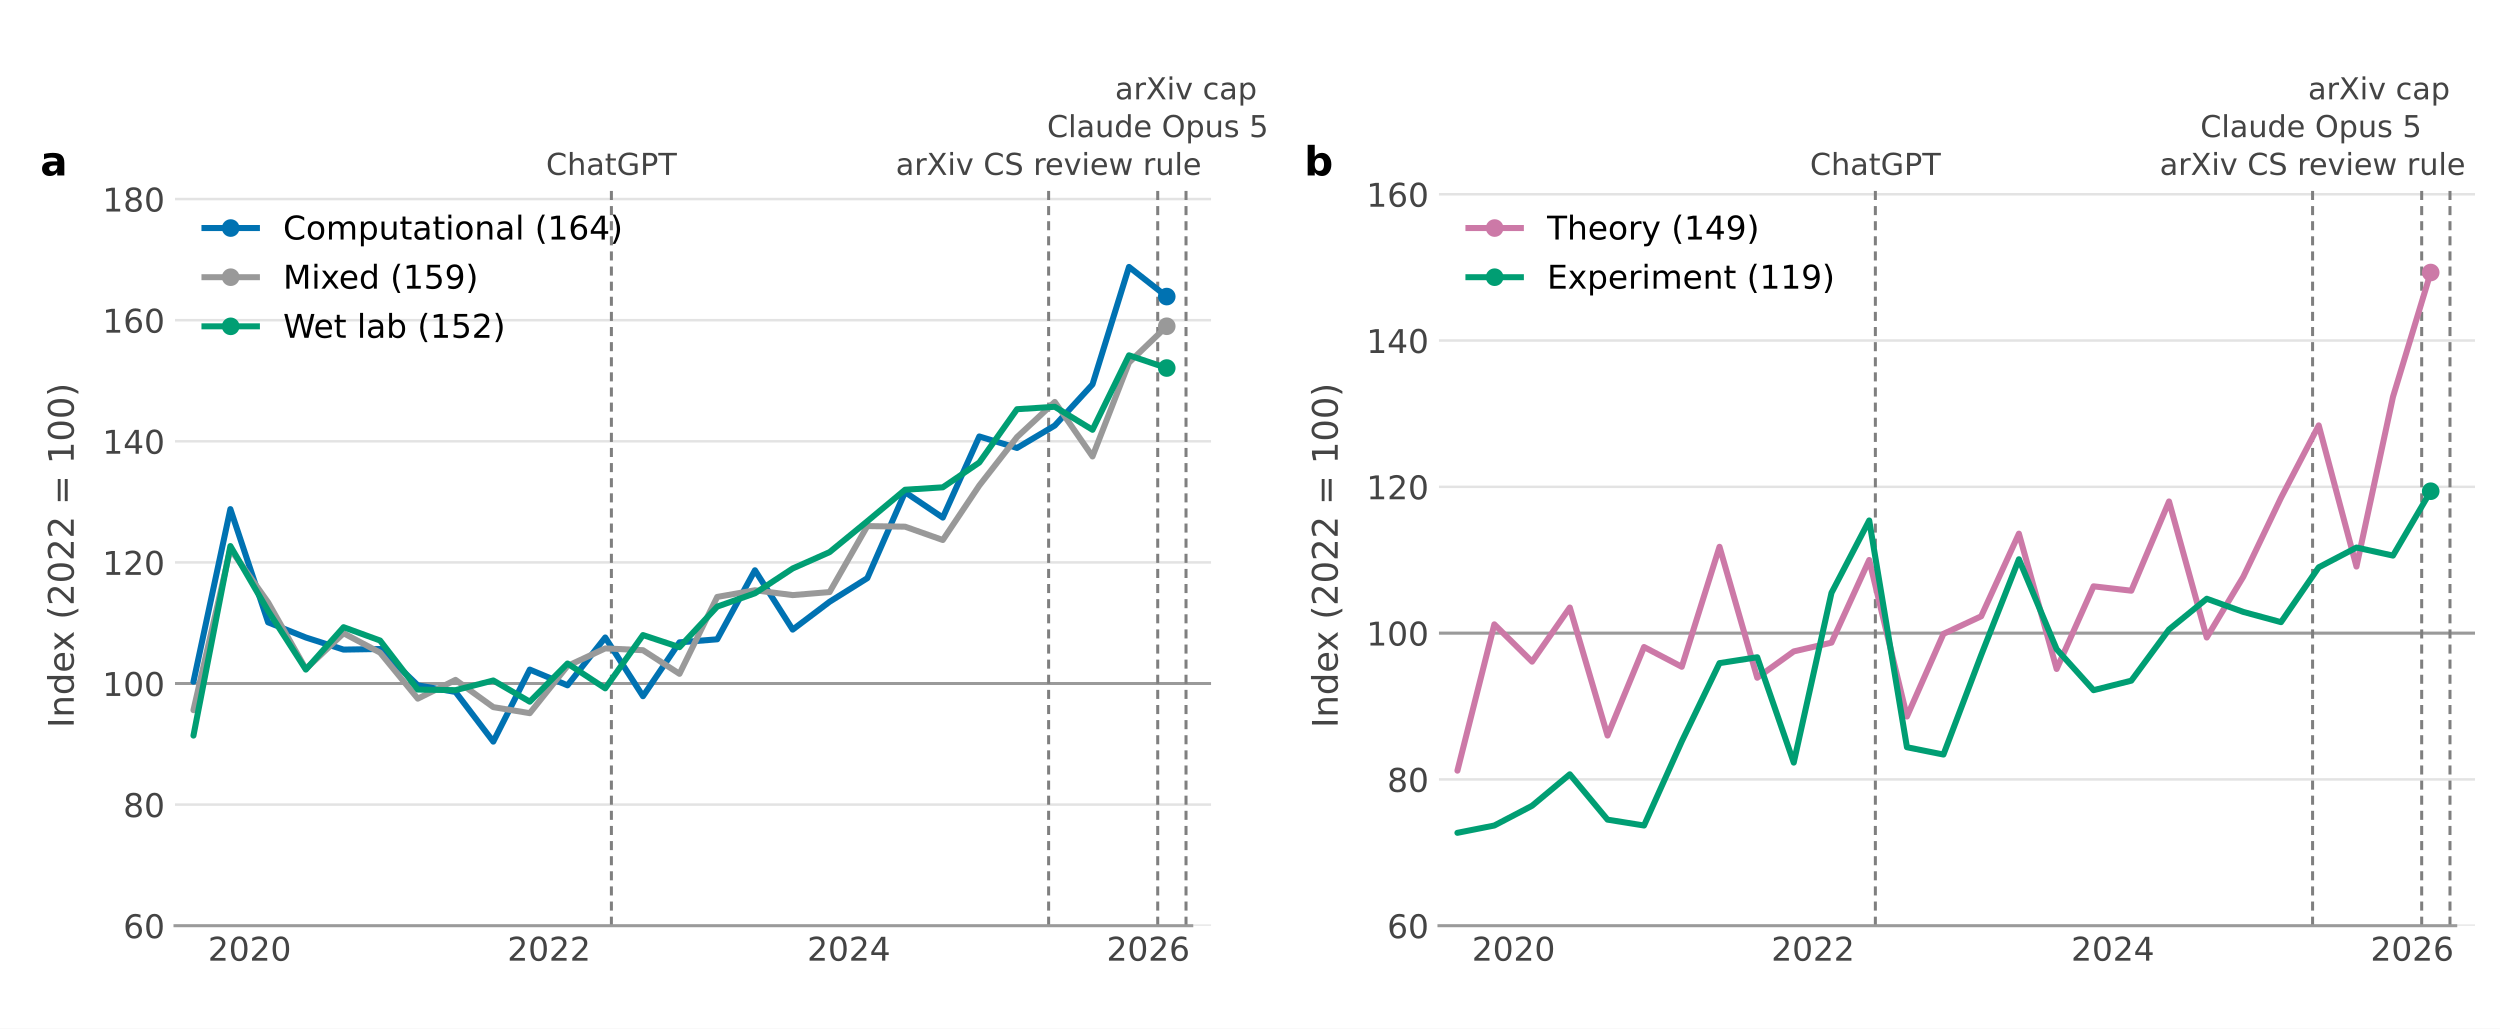
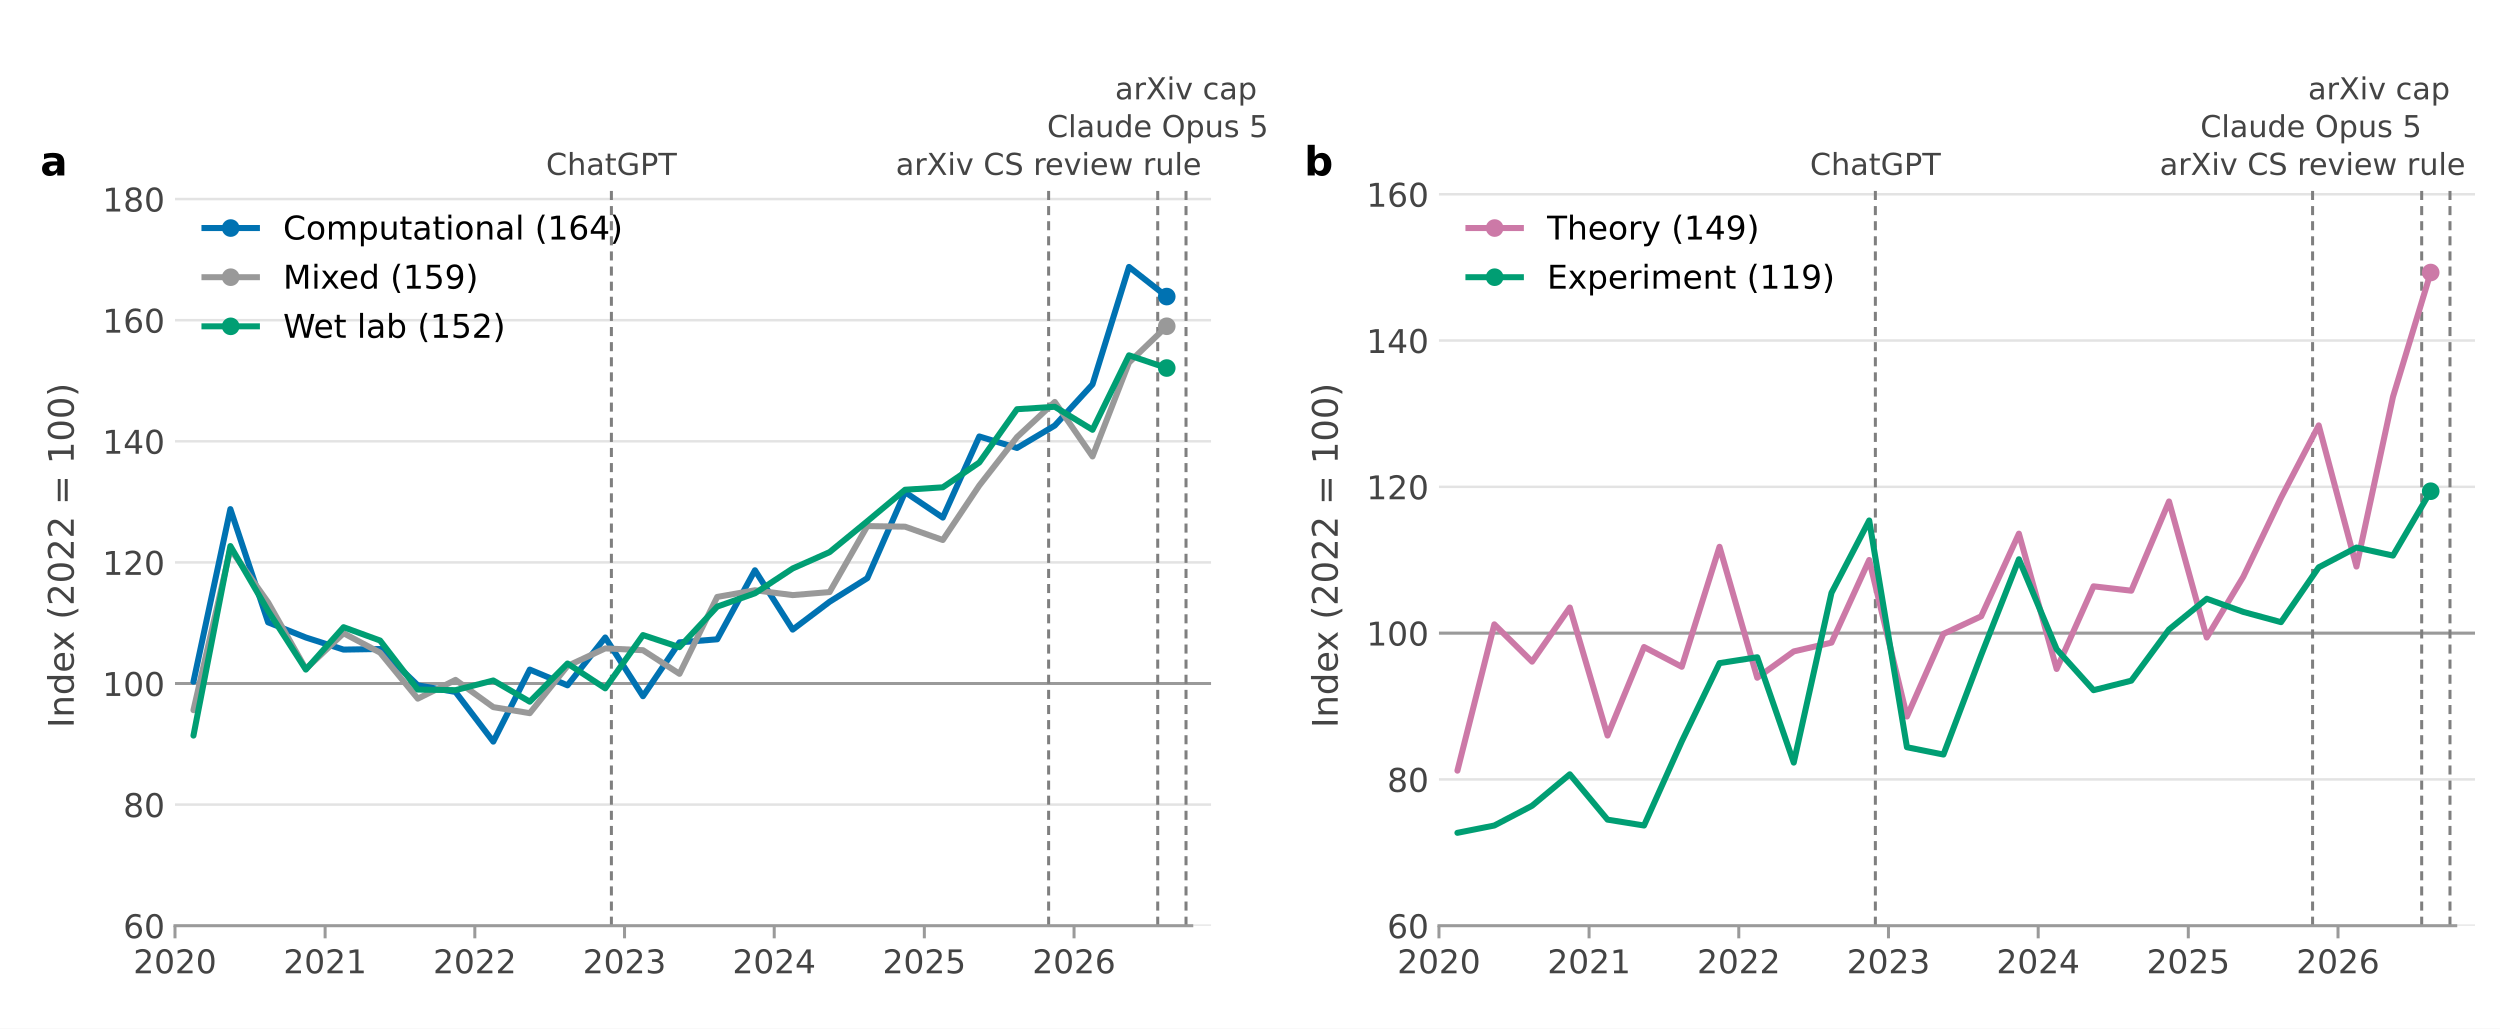
<svg xmlns="http://www.w3.org/2000/svg" xmlns:xlink="http://www.w3.org/1999/xlink" width="496.063pt" height="204.094pt" viewBox="0 0 496.063 204.094" version="1.1">
  <defs>
    <style type="text/css">*{stroke-linejoin: round; stroke-linecap: butt}</style>
  </defs>
  <g id="figure_1">
    <g id="patch_1">
      <path d="M 0 204.094  L 496.063 204.094  L 496.063 0  L 0 0  z " style="fill: #ffffff" />
    </g>
    <g id="axes_1">
      <g id="patch_2">
        <path d="M 34.724 183.685  L 240.3 183.685  L 240.3 36.737  L 34.724 36.737  z " style="fill: #ffffff" />
      </g>
      <g id="matplotlib.axis_1">
        <g id="xtick_1">
-           <g id="line2d_1" />
+           <g id="line2d_1">
+             <defs>
+               <path id="m7fc70f3496" d="M 0 0  L 0 2.5  " style="stroke: #9a9a9a; stroke-width: 0.6" />
+             </defs>
+             <g>
+               <use xlink:href="#m7fc70f3496" x="34.724" y="183.685" style="fill: #9a9a9a; stroke: #9a9a9a; stroke-width: 0.6" />
+             </g>
+           </g>
          <g id="text_1">
-             <text style="font-size: 6.5px; font-family: 'DejaVu Sans'; text-anchor: middle; fill: #444444" x="49.536" y="190.624" transform="rotate(-0 49.53627 190.6235)">2020</text>
+             <text style="font-size: 6.5px; font-family: 'DejaVu Sans'; text-anchor: middle; fill: #444444" x="34.724" y="193.124" transform="rotate(-0 34.72441 193.1235)">2020</text>
          </g>
        </g>
        <g id="xtick_2">
-           <g id="line2d_2" />
+           <g id="line2d_2">
+             <g>
+               <use xlink:href="#m7fc70f3496" x="64.511" y="183.685" style="fill: #9a9a9a; stroke: #9a9a9a; stroke-width: 0.6" />
+             </g>
+           </g>
+           <g id="text_2">
+             <text style="font-size: 6.5px; font-family: 'DejaVu Sans'; text-anchor: middle; fill: #444444" x="64.511" y="193.124" transform="rotate(-0 64.51091 193.1235)">2021</text>
+           </g>
        </g>
        <g id="xtick_3">
-           <g id="line2d_3" />
-           <g id="text_2">
-             <text style="font-size: 6.5px; font-family: 'DejaVu Sans'; text-anchor: middle; fill: #444444" x="108.946" y="190.624" transform="rotate(-0 108.9465 190.6235)">2022</text>
+           <g id="line2d_3">
+             <g>
+               <use xlink:href="#m7fc70f3496" x="94.216" y="183.685" style="fill: #9a9a9a; stroke: #9a9a9a; stroke-width: 0.6" />
+             </g>
+           </g>
+           <g id="text_3">
+             <text style="font-size: 6.5px; font-family: 'DejaVu Sans'; text-anchor: middle; fill: #444444" x="94.216" y="193.124" transform="rotate(-0 94.21602 193.1235)">2022</text>
          </g>
        </g>
        <g id="xtick_4">
-           <g id="line2d_4" />
+           <g id="line2d_4">
+             <g>
+               <use xlink:href="#m7fc70f3496" x="123.921" y="183.685" style="fill: #9a9a9a; stroke: #9a9a9a; stroke-width: 0.6" />
+             </g>
+           </g>
+           <g id="text_4">
+             <text style="font-size: 6.5px; font-family: 'DejaVu Sans'; text-anchor: middle; fill: #444444" x="123.921" y="193.124" transform="rotate(-0 123.9211 193.1235)">2023</text>
+           </g>
        </g>
        <g id="xtick_5">
-           <g id="line2d_5" />
-           <g id="text_3">
-             <text style="font-size: 6.5px; font-family: 'DejaVu Sans'; text-anchor: middle; fill: #444444" x="168.438" y="190.624" transform="rotate(-0 168.4381 190.6235)">2024</text>
+           <g id="line2d_5">
+             <g>
+               <use xlink:href="#m7fc70f3496" x="153.626" y="183.685" style="fill: #9a9a9a; stroke: #9a9a9a; stroke-width: 0.6" />
+             </g>
+           </g>
+           <g id="text_5">
+             <text style="font-size: 6.5px; font-family: 'DejaVu Sans'; text-anchor: middle; fill: #444444" x="153.626" y="193.124" transform="rotate(-0 153.6262 193.1235)">2024</text>
          </g>
        </g>
        <g id="xtick_6">
-           <g id="line2d_6" />
+           <g id="line2d_6">
+             <g>
+               <use xlink:href="#m7fc70f3496" x="183.413" y="183.685" style="fill: #9a9a9a; stroke: #9a9a9a; stroke-width: 0.6" />
+             </g>
+           </g>
+           <g id="text_6">
+             <text style="font-size: 6.5px; font-family: 'DejaVu Sans'; text-anchor: middle; fill: #444444" x="183.413" y="193.124" transform="rotate(-0 183.4127 193.1235)">2025</text>
+           </g>
        </g>
        <g id="xtick_7">
-           <g id="line2d_7" />
-           <g id="text_4">
-             <text style="font-size: 6.5px; font-family: 'DejaVu Sans'; text-anchor: middle; fill: #444444" x="227.848" y="190.624" transform="rotate(-0 227.8483 190.6235)">2026</text>
+           <g id="line2d_7">
+             <g>
+               <use xlink:href="#m7fc70f3496" x="213.118" y="183.685" style="fill: #9a9a9a; stroke: #9a9a9a; stroke-width: 0.6" />
+             </g>
+           </g>
+           <g id="text_7">
+             <text style="font-size: 6.5px; font-family: 'DejaVu Sans'; text-anchor: middle; fill: #444444" x="213.118" y="193.124" transform="rotate(-0 213.1179 193.1235)">2026</text>
          </g>
        </g>
      </g>
      <g id="matplotlib.axis_2">
        <g id="ytick_1">
          <g id="line2d_8">
-             <path d="M 34.724 183.685  L 240.3 183.685  " clip-path="url(#p2708e56fd6)" style="fill: none; stroke: #e3e3e3; stroke-width: 0.5; stroke-linecap: square" />
+             <path d="M 34.724 183.685  L 240.3 183.685  " clip-path="url(#p02a5fac05b)" style="fill: none; stroke: #e3e3e3; stroke-width: 0.5; stroke-linecap: square" />
          </g>
          <g id="line2d_9" />
-           <g id="text_5">
+           <g id="text_8">
            <text style="font-size: 6.5px; font-family: 'DejaVu Sans'; text-anchor: end; fill: #444444" x="32.724" y="186.154" transform="rotate(-0 32.72441 186.1543)">60</text>
          </g>
        </g>
        <g id="ytick_2">
          <g id="line2d_10">
-             <path d="M 34.724 159.655  L 240.3 159.655  " clip-path="url(#p2708e56fd6)" style="fill: none; stroke: #e3e3e3; stroke-width: 0.5; stroke-linecap: square" />
+             <path d="M 34.724 159.655  L 240.3 159.655  " clip-path="url(#p02a5fac05b)" style="fill: none; stroke: #e3e3e3; stroke-width: 0.5; stroke-linecap: square" />
          </g>
          <g id="line2d_11" />
-           <g id="text_6">
+           <g id="text_9">
            <text style="font-size: 6.5px; font-family: 'DejaVu Sans'; text-anchor: end; fill: #444444" x="32.724" y="162.124" transform="rotate(-0 32.72441 162.1243)">80</text>
          </g>
        </g>
        <g id="ytick_3">
          <g id="line2d_12">
-             <path d="M 34.724 135.625  L 240.3 135.625  " clip-path="url(#p2708e56fd6)" style="fill: none; stroke: #e3e3e3; stroke-width: 0.5; stroke-linecap: square" />
+             <path d="M 34.724 135.625  L 240.3 135.625  " clip-path="url(#p02a5fac05b)" style="fill: none; stroke: #e3e3e3; stroke-width: 0.5; stroke-linecap: square" />
          </g>
          <g id="line2d_13" />
-           <g id="text_7">
+           <g id="text_10">
            <text style="font-size: 6.5px; font-family: 'DejaVu Sans'; text-anchor: end; fill: #444444" x="32.724" y="138.094" transform="rotate(-0 32.72441 138.0944)">100</text>
          </g>
        </g>
        <g id="ytick_4">
          <g id="line2d_14">
-             <path d="M 34.724 111.595  L 240.3 111.595  " clip-path="url(#p2708e56fd6)" style="fill: none; stroke: #e3e3e3; stroke-width: 0.5; stroke-linecap: square" />
+             <path d="M 34.724 111.595  L 240.3 111.595  " clip-path="url(#p02a5fac05b)" style="fill: none; stroke: #e3e3e3; stroke-width: 0.5; stroke-linecap: square" />
          </g>
          <g id="line2d_15" />
-           <g id="text_8">
+           <g id="text_11">
            <text style="font-size: 6.5px; font-family: 'DejaVu Sans'; text-anchor: end; fill: #444444" x="32.724" y="114.064" transform="rotate(-0 32.72441 114.0644)">120</text>
          </g>
        </g>
        <g id="ytick_5">
          <g id="line2d_16">
-             <path d="M 34.724 87.565  L 240.3 87.565  " clip-path="url(#p2708e56fd6)" style="fill: none; stroke: #e3e3e3; stroke-width: 0.5; stroke-linecap: square" />
+             <path d="M 34.724 87.565  L 240.3 87.565  " clip-path="url(#p02a5fac05b)" style="fill: none; stroke: #e3e3e3; stroke-width: 0.5; stroke-linecap: square" />
          </g>
          <g id="line2d_17" />
-           <g id="text_9">
+           <g id="text_12">
            <text style="font-size: 6.5px; font-family: 'DejaVu Sans'; text-anchor: end; fill: #444444" x="32.724" y="90.034" transform="rotate(-0 32.72441 90.03442)">140</text>
          </g>
        </g>
        <g id="ytick_6">
          <g id="line2d_18">
-             <path d="M 34.724 63.535  L 240.3 63.535  " clip-path="url(#p2708e56fd6)" style="fill: none; stroke: #e3e3e3; stroke-width: 0.5; stroke-linecap: square" />
+             <path d="M 34.724 63.535  L 240.3 63.535  " clip-path="url(#p02a5fac05b)" style="fill: none; stroke: #e3e3e3; stroke-width: 0.5; stroke-linecap: square" />
          </g>
          <g id="line2d_19" />
-           <g id="text_10">
+           <g id="text_13">
            <text style="font-size: 6.5px; font-family: 'DejaVu Sans'; text-anchor: end; fill: #444444" x="32.724" y="66.004" transform="rotate(-0 32.72441 66.00446)">160</text>
          </g>
        </g>
        <g id="ytick_7">
          <g id="line2d_20">
-             <path d="M 34.724 39.505  L 240.3 39.505  " clip-path="url(#p2708e56fd6)" style="fill: none; stroke: #e3e3e3; stroke-width: 0.5; stroke-linecap: square" />
+             <path d="M 34.724 39.505  L 240.3 39.505  " clip-path="url(#p02a5fac05b)" style="fill: none; stroke: #e3e3e3; stroke-width: 0.5; stroke-linecap: square" />
          </g>
          <g id="line2d_21" />
-           <g id="text_11">
+           <g id="text_14">
            <text style="font-size: 6.5px; font-family: 'DejaVu Sans'; text-anchor: end; fill: #444444" x="32.724" y="41.974" transform="rotate(-0 32.72441 41.9745)">180</text>
          </g>
        </g>
-         <g id="text_12">
+         <g id="text_15">
          <text style="font-size: 7px; font-family: 'DejaVu Sans'; text-anchor: middle; fill: #444444" x="14.636" y="110.211" transform="rotate(-90 14.63589 110.211)">Index (2022 = 100)</text>
        </g>
      </g>
      <g id="line2d_22">
-         <path d="M 34.724 135.625  L 240.3 135.625  " clip-path="url(#p2708e56fd6)" style="fill: none; stroke: #9a9a9a; stroke-width: 0.6; stroke-linecap: square" />
+         <path d="M 34.724 135.625  L 240.3 135.625  " clip-path="url(#p02a5fac05b)" style="fill: none; stroke: #9a9a9a; stroke-width: 0.6; stroke-linecap: square" />
      </g>
      <g id="line2d_23">
-         <path d="M 121.317 183.685  L 121.317 36.737  " clip-path="url(#p2708e56fd6)" style="fill: none; stroke-dasharray: 1.8,1.2; stroke-dashoffset: 0; stroke: #7f7f7f; stroke-width: 0.6" />
+         <path d="M 121.317 183.685  L 121.317 36.737  " clip-path="url(#p02a5fac05b)" style="fill: none; stroke-dasharray: 1.8,1.2; stroke-dashoffset: 0; stroke: #7f7f7f; stroke-width: 0.6" />
      </g>
      <g id="line2d_24">
-         <path d="M 208.072 183.685  L 208.072 36.737  " clip-path="url(#p2708e56fd6)" style="fill: none; stroke-dasharray: 1.8,1.2; stroke-dashoffset: 0; stroke: #7f7f7f; stroke-width: 0.6" />
+         <path d="M 208.072 183.685  L 208.072 36.737  " clip-path="url(#p02a5fac05b)" style="fill: none; stroke-dasharray: 1.8,1.2; stroke-dashoffset: 0; stroke: #7f7f7f; stroke-width: 0.6" />
      </g>
      <g id="line2d_25">
-         <path d="M 229.72 183.685  L 229.72 36.737  " clip-path="url(#p2708e56fd6)" style="fill: none; stroke-dasharray: 1.8,1.2; stroke-dashoffset: 0; stroke: #7f7f7f; stroke-width: 0.6" />
+         <path d="M 229.72 183.685  L 229.72 36.737  " clip-path="url(#p02a5fac05b)" style="fill: none; stroke-dasharray: 1.8,1.2; stroke-dashoffset: 0; stroke: #7f7f7f; stroke-width: 0.6" />
      </g>
      <g id="line2d_26">
-         <path d="M 235.336 183.685  L 235.336 36.737  " clip-path="url(#p2708e56fd6)" style="fill: none; stroke-dasharray: 1.8,1.2; stroke-dashoffset: 0; stroke: #7f7f7f; stroke-width: 0.6" />
+         <path d="M 235.336 183.685  L 235.336 36.737  " clip-path="url(#p02a5fac05b)" style="fill: none; stroke-dasharray: 1.8,1.2; stroke-dashoffset: 0; stroke: #7f7f7f; stroke-width: 0.6" />
      </g>
      <g id="patch_3">
        <path d="M 34.724 183.685  L 236.475 183.685  " style="fill: none; stroke: #9a9a9a; stroke-width: 0.6; stroke-linejoin: miter; stroke-linecap: square" />
      </g>
      <g id="line2d_27">
-         <path d="M 38.387 135.265  L 45.711 101.022  L 53.199 123.49  L 60.686 126.494  L 68.173 128.897  L 75.416 128.777  L 82.904 135.986  L 90.391 137.307  L 97.878 147.159  L 105.121 132.862  L 112.609 135.986  L 120.096 126.494  L 127.583 138.148  L 134.827 127.455  L 142.314 126.854  L 149.801 113.157  L 157.289 124.932  L 164.613 119.405  L 172.1 114.719  L 179.588 97.658  L 187.075 102.704  L 194.318 86.604  L 201.805 88.887  L 209.293 84.441  L 216.78 76.271  L 224.023 52.962  L 231.511 58.849  " clip-path="url(#p2708e56fd6)" style="fill: none; stroke: #0072b2; stroke-width: 1.2; stroke-linecap: round" />
+         <path d="M 38.387 135.265  L 45.711 101.022  L 53.199 123.49  L 60.686 126.494  L 68.173 128.897  L 75.416 128.777  L 82.904 135.986  L 90.391 137.307  L 97.878 147.159  L 105.121 132.862  L 112.609 135.986  L 120.096 126.494  L 127.583 138.148  L 134.827 127.455  L 142.314 126.854  L 149.801 113.157  L 157.289 124.932  L 164.613 119.405  L 172.1 114.719  L 179.588 97.658  L 187.075 102.704  L 194.318 86.604  L 201.805 88.887  L 209.293 84.441  L 216.78 76.271  L 224.023 52.962  L 231.511 58.849  " clip-path="url(#p02a5fac05b)" style="fill: none; stroke: #0072b2; stroke-width: 1.2; stroke-linecap: round" />
      </g>
      <g id="line2d_28">
-         <path d="M 38.387 140.912  L 45.711 108.952  L 53.199 119.525  L 60.686 132.742  L 68.173 125.653  L 75.416 129.497  L 82.904 138.629  L 90.391 134.904  L 97.878 140.311  L 105.121 141.512  L 112.609 132.141  L 120.096 128.656  L 127.583 129.017  L 134.827 133.703  L 142.314 118.444  L 149.801 117.122  L 157.289 118.083  L 164.613 117.482  L 172.1 104.386  L 179.588 104.506  L 187.075 107.15  L 194.318 96.336  L 201.805 86.724  L 209.293 79.755  L 216.78 90.569  L 224.023 71.946  L 231.511 64.737  " clip-path="url(#p2708e56fd6)" style="fill: none; stroke: #999999; stroke-width: 1.2; stroke-linecap: round" />
+         <path d="M 38.387 140.912  L 45.711 108.952  L 53.199 119.525  L 60.686 132.742  L 68.173 125.653  L 75.416 129.497  L 82.904 138.629  L 90.391 134.904  L 97.878 140.311  L 105.121 141.512  L 112.609 132.141  L 120.096 128.656  L 127.583 129.017  L 134.827 133.703  L 142.314 118.444  L 149.801 117.122  L 157.289 118.083  L 164.613 117.482  L 172.1 104.386  L 179.588 104.506  L 187.075 107.15  L 194.318 96.336  L 201.805 86.724  L 209.293 79.755  L 216.78 90.569  L 224.023 71.946  L 231.511 64.737  " clip-path="url(#p02a5fac05b)" style="fill: none; stroke: #999999; stroke-width: 1.2; stroke-linecap: round" />
      </g>
      <g id="line2d_29">
-         <path d="M 38.387 145.958  L 45.711 108.351  L 53.199 121.207  L 60.686 132.862  L 68.173 124.451  L 75.416 127.094  L 82.904 136.827  L 90.391 136.947  L 97.878 135.024  L 105.121 139.23  L 112.609 131.66  L 120.096 136.586  L 127.583 126.013  L 134.827 128.416  L 142.314 120.366  L 149.801 117.723  L 157.289 112.797  L 164.613 109.553  L 172.1 103.425  L 179.588 97.177  L 187.075 96.697  L 194.318 91.77  L 201.805 81.197  L 209.293 80.717  L 216.78 85.282  L 224.023 70.504  L 231.511 73.027  " clip-path="url(#p2708e56fd6)" style="fill: none; stroke: #009e73; stroke-width: 1.2; stroke-linecap: round" />
-       </g>
-       <g id="text_13">
+         <path d="M 38.387 145.958  L 45.711 108.351  L 53.199 121.207  L 60.686 132.862  L 68.173 124.451  L 75.416 127.094  L 82.904 136.827  L 90.391 136.947  L 97.878 135.024  L 105.121 139.23  L 112.609 131.66  L 120.096 136.586  L 127.583 126.013  L 134.827 128.416  L 142.314 120.366  L 149.801 117.723  L 157.289 112.797  L 164.613 109.553  L 172.1 103.425  L 179.588 97.177  L 187.075 96.697  L 194.318 91.77  L 201.805 81.197  L 209.293 80.717  L 216.78 85.282  L 224.023 70.504  L 231.511 73.027  " clip-path="url(#p02a5fac05b)" style="fill: none; stroke: #009e73; stroke-width: 1.2; stroke-linecap: round" />
+       </g>
+       <g id="text_16">
        <text style="font-weight: 700; font-size: 8px; font-family: 'DejaVu Sans'; text-anchor: start" x="8" y="34.815" transform="rotate(-0 7.999574 34.81513)">a</text>
      </g>
-       <g id="text_14">
+       <g id="text_17">
        <text style="font-size: 6px; font-family: 'DejaVu Sans'; text-anchor: middle; fill: #444444" x="121.317" y="34.708" transform="rotate(-0 121.3168 34.70781)">ChatGPT</text>
      </g>
-       <g id="text_15">
+       <g id="text_18">
        <text style="font-size: 6px; font-family: 'DejaVu Sans'; text-anchor: middle; fill: #444444" x="208.072" y="34.708" transform="rotate(-0 208.0721 34.70781)">arXiv CS review rule</text>
      </g>
-       <g id="text_16">
+       <g id="text_19">
        <text style="font-size: 6px; font-family: 'DejaVu Sans'; text-anchor: middle; fill: #444444" x="229.72" y="27.208" transform="rotate(-0 229.7202 27.20781)">Claude Opus 5</text>
      </g>
-       <g id="text_17">
+       <g id="text_20">
        <text style="font-size: 6px; font-family: 'DejaVu Sans'; text-anchor: middle; fill: #444444" x="235.336" y="19.708" transform="rotate(-0 235.3356 19.70781)">arXiv cap</text>
      </g>
      <g id="line2d_30">
        <defs>
-           <path id="mb1a501c711" d="M 0 1.25  C 0.332 1.25 0.649 1.118 0.884 0.884  C 1.118 0.649 1.25 0.332 1.25 0  C 1.25 -0.332 1.118 -0.649 0.884 -0.884  C 0.649 -1.118 0.332 -1.25 0 -1.25  C -0.332 -1.25 -0.649 -1.118 -0.884 -0.884  C -1.118 -0.649 -1.25 -0.332 -1.25 0  C -1.25 0.332 -1.118 0.649 -0.884 0.884  C -0.649 1.118 -0.332 1.25 0 1.25  z " style="stroke: #0072b2" />
+           <path id="m827adb124d" d="M 0 1.25  C 0.332 1.25 0.649 1.118 0.884 0.884  C 1.118 0.649 1.25 0.332 1.25 0  C 1.25 -0.332 1.118 -0.649 0.884 -0.884  C 0.649 -1.118 0.332 -1.25 0 -1.25  C -0.332 -1.25 -0.649 -1.118 -0.884 -0.884  C -1.118 -0.649 -1.25 -0.332 -1.25 0  C -1.25 0.332 -1.118 0.649 -0.884 0.884  C -0.649 1.118 -0.332 1.25 0 1.25  z " style="stroke: #0072b2" />
        </defs>
-         <g clip-path="url(#p2708e56fd6)">
-           <use xlink:href="#mb1a501c711" x="231.511" y="58.849" style="fill: #0072b2; stroke: #0072b2" />
+         <g clip-path="url(#p02a5fac05b)">
+           <use xlink:href="#m827adb124d" x="231.511" y="58.849" style="fill: #0072b2; stroke: #0072b2" />
        </g>
      </g>
      <g id="line2d_31">
        <defs>
-           <path id="m0366519651" d="M 0 1.25  C 0.332 1.25 0.649 1.118 0.884 0.884  C 1.118 0.649 1.25 0.332 1.25 0  C 1.25 -0.332 1.118 -0.649 0.884 -0.884  C 0.649 -1.118 0.332 -1.25 0 -1.25  C -0.332 -1.25 -0.649 -1.118 -0.884 -0.884  C -1.118 -0.649 -1.25 -0.332 -1.25 0  C -1.25 0.332 -1.118 0.649 -0.884 0.884  C -0.649 1.118 -0.332 1.25 0 1.25  z " style="stroke: #999999" />
+           <path id="mebc6ba319f" d="M 0 1.25  C 0.332 1.25 0.649 1.118 0.884 0.884  C 1.118 0.649 1.25 0.332 1.25 0  C 1.25 -0.332 1.118 -0.649 0.884 -0.884  C 0.649 -1.118 0.332 -1.25 0 -1.25  C -0.332 -1.25 -0.649 -1.118 -0.884 -0.884  C -1.118 -0.649 -1.25 -0.332 -1.25 0  C -1.25 0.332 -1.118 0.649 -0.884 0.884  C -0.649 1.118 -0.332 1.25 0 1.25  z " style="stroke: #999999" />
        </defs>
-         <g clip-path="url(#p2708e56fd6)">
-           <use xlink:href="#m0366519651" x="231.511" y="64.737" style="fill: #999999; stroke: #999999" />
+         <g clip-path="url(#p02a5fac05b)">
+           <use xlink:href="#mebc6ba319f" x="231.511" y="64.737" style="fill: #999999; stroke: #999999" />
        </g>
      </g>
      <g id="line2d_32">
        <defs>
-           <path id="mc0c58e9a9f" d="M 0 1.25  C 0.332 1.25 0.649 1.118 0.884 0.884  C 1.118 0.649 1.25 0.332 1.25 0  C 1.25 -0.332 1.118 -0.649 0.884 -0.884  C 0.649 -1.118 0.332 -1.25 0 -1.25  C -0.332 -1.25 -0.649 -1.118 -0.884 -0.884  C -1.118 -0.649 -1.25 -0.332 -1.25 0  C -1.25 0.332 -1.118 0.649 -0.884 0.884  C -0.649 1.118 -0.332 1.25 0 1.25  z " style="stroke: #009e73" />
+           <path id="md38c9500dd" d="M 0 1.25  C 0.332 1.25 0.649 1.118 0.884 0.884  C 1.118 0.649 1.25 0.332 1.25 0  C 1.25 -0.332 1.118 -0.649 0.884 -0.884  C 0.649 -1.118 0.332 -1.25 0 -1.25  C -0.332 -1.25 -0.649 -1.118 -0.884 -0.884  C -1.118 -0.649 -1.25 -0.332 -1.25 0  C -1.25 0.332 -1.118 0.649 -0.884 0.884  C -0.649 1.118 -0.332 1.25 0 1.25  z " style="stroke: #009e73" />
        </defs>
-         <g clip-path="url(#p2708e56fd6)">
-           <use xlink:href="#mc0c58e9a9f" x="231.511" y="73.027" style="fill: #009e73; stroke: #009e73" />
+         <g clip-path="url(#p02a5fac05b)">
+           <use xlink:href="#md38c9500dd" x="231.511" y="73.027" style="fill: #009e73; stroke: #009e73" />
        </g>
      </g>
      <g id="legend_1">
        <g id="line2d_33">
          <path d="M 40.574 45.251  L 45.774 45.251  L 50.974 45.251  " style="fill: none; stroke: #0072b2; stroke-width: 1.2; stroke-linecap: square" />
          <g>
-             <use xlink:href="#mb1a501c711" x="45.774" y="45.251" style="fill: #0072b2; stroke: #0072b2" />
-           </g>
-         </g>
-         <g id="text_18">
+             <use xlink:href="#m827adb124d" x="45.774" y="45.251" style="fill: #0072b2; stroke: #0072b2" />
+           </g>
+         </g>
+         <g id="text_21">
          <text style="font-size: 6.5px; font-family: 'DejaVu Sans'; text-anchor: start" x="56.174" y="47.526" transform="rotate(-0 56.17441 47.52599)">Computational (164)</text>
        </g>
        <g id="line2d_34">
          <path d="M 40.574 55.002  L 45.774 55.002  L 50.974 55.002  " style="fill: none; stroke: #999999; stroke-width: 1.2; stroke-linecap: square" />
          <g>
-             <use xlink:href="#m0366519651" x="45.774" y="55.002" style="fill: #999999; stroke: #999999" />
-           </g>
-         </g>
-         <g id="text_19">
+             <use xlink:href="#mebc6ba319f" x="45.774" y="55.002" style="fill: #999999; stroke: #999999" />
+           </g>
+         </g>
+         <g id="text_22">
          <text style="font-size: 6.5px; font-family: 'DejaVu Sans'; text-anchor: start" x="56.174" y="57.276" transform="rotate(-0 56.17441 57.2765)">Mixed (159)</text>
        </g>
        <g id="line2d_35">
          <path d="M 40.574 64.752  L 45.774 64.752  L 50.974 64.752  " style="fill: none; stroke: #009e73; stroke-width: 1.2; stroke-linecap: square" />
          <g>
-             <use xlink:href="#mc0c58e9a9f" x="45.774" y="64.752" style="fill: #009e73; stroke: #009e73" />
-           </g>
-         </g>
-         <g id="text_20">
+             <use xlink:href="#md38c9500dd" x="45.774" y="64.752" style="fill: #009e73; stroke: #009e73" />
+           </g>
+         </g>
+         <g id="text_23">
          <text style="font-size: 6.5px; font-family: 'DejaVu Sans'; text-anchor: start" x="56.174" y="67.027" transform="rotate(-0 56.17441 67.02701)">Wet lab (152)</text>
        </g>
      </g>
    </g>
    <g id="axes_2">
      <g id="patch_4">
        <path d="M 285.527 183.685  L 491.102 183.685  L 491.102 36.737  L 285.527 36.737  z " style="fill: #ffffff" />
      </g>
      <g id="matplotlib.axis_3">
        <g id="xtick_8">
-           <g id="line2d_36" />
-           <g id="text_21">
-             <text style="font-size: 6.5px; font-family: 'DejaVu Sans'; text-anchor: middle; fill: #444444" x="300.339" y="190.624" transform="rotate(-0 300.3386 190.6235)">2020</text>
+           <g id="line2d_36">
+             <g>
+               <use xlink:href="#m7fc70f3496" x="285.527" y="183.685" style="fill: #9a9a9a; stroke: #9a9a9a; stroke-width: 0.6" />
+             </g>
+           </g>
+           <g id="text_24">
+             <text style="font-size: 6.5px; font-family: 'DejaVu Sans'; text-anchor: middle; fill: #444444" x="285.527" y="193.124" transform="rotate(-0 285.5267 193.1235)">2020</text>
          </g>
        </g>
        <g id="xtick_9">
-           <g id="line2d_37" />
+           <g id="line2d_37">
+             <g>
+               <use xlink:href="#m7fc70f3496" x="315.313" y="183.685" style="fill: #9a9a9a; stroke: #9a9a9a; stroke-width: 0.6" />
+             </g>
+           </g>
+           <g id="text_25">
+             <text style="font-size: 6.5px; font-family: 'DejaVu Sans'; text-anchor: middle; fill: #444444" x="315.313" y="193.124" transform="rotate(-0 315.3132 193.1235)">2021</text>
+           </g>
        </g>
        <g id="xtick_10">
-           <g id="line2d_38" />
-           <g id="text_22">
-             <text style="font-size: 6.5px; font-family: 'DejaVu Sans'; text-anchor: middle; fill: #444444" x="359.749" y="190.624" transform="rotate(-0 359.7488 190.6235)">2022</text>
+           <g id="line2d_38">
+             <g>
+               <use xlink:href="#m7fc70f3496" x="345.018" y="183.685" style="fill: #9a9a9a; stroke: #9a9a9a; stroke-width: 0.6" />
+             </g>
+           </g>
+           <g id="text_26">
+             <text style="font-size: 6.5px; font-family: 'DejaVu Sans'; text-anchor: middle; fill: #444444" x="345.018" y="193.124" transform="rotate(-0 345.0183 193.1235)">2022</text>
          </g>
        </g>
        <g id="xtick_11">
-           <g id="line2d_39" />
+           <g id="line2d_39">
+             <g>
+               <use xlink:href="#m7fc70f3496" x="374.723" y="183.685" style="fill: #9a9a9a; stroke: #9a9a9a; stroke-width: 0.6" />
+             </g>
+           </g>
+           <g id="text_27">
+             <text style="font-size: 6.5px; font-family: 'DejaVu Sans'; text-anchor: middle; fill: #444444" x="374.723" y="193.124" transform="rotate(-0 374.7234 193.1235)">2023</text>
+           </g>
        </g>
        <g id="xtick_12">
-           <g id="line2d_40" />
-           <g id="text_23">
-             <text style="font-size: 6.5px; font-family: 'DejaVu Sans'; text-anchor: middle; fill: #444444" x="419.24" y="190.624" transform="rotate(-0 419.2404 190.6235)">2024</text>
+           <g id="line2d_40">
+             <g>
+               <use xlink:href="#m7fc70f3496" x="404.429" y="183.685" style="fill: #9a9a9a; stroke: #9a9a9a; stroke-width: 0.6" />
+             </g>
+           </g>
+           <g id="text_28">
+             <text style="font-size: 6.5px; font-family: 'DejaVu Sans'; text-anchor: middle; fill: #444444" x="404.429" y="193.124" transform="rotate(-0 404.4285 193.1235)">2024</text>
          </g>
        </g>
        <g id="xtick_13">
-           <g id="line2d_41" />
+           <g id="line2d_41">
+             <g>
+               <use xlink:href="#m7fc70f3496" x="434.215" y="183.685" style="fill: #9a9a9a; stroke: #9a9a9a; stroke-width: 0.6" />
+             </g>
+           </g>
+           <g id="text_29">
+             <text style="font-size: 6.5px; font-family: 'DejaVu Sans'; text-anchor: middle; fill: #444444" x="434.215" y="193.124" transform="rotate(-0 434.215 193.1235)">2025</text>
+           </g>
        </g>
        <g id="xtick_14">
-           <g id="line2d_42" />
-           <g id="text_24">
-             <text style="font-size: 6.5px; font-family: 'DejaVu Sans'; text-anchor: middle; fill: #444444" x="478.651" y="190.624" transform="rotate(-0 478.6506 190.6235)">2026</text>
+           <g id="line2d_42">
+             <g>
+               <use xlink:href="#m7fc70f3496" x="463.92" y="183.685" style="fill: #9a9a9a; stroke: #9a9a9a; stroke-width: 0.6" />
+             </g>
+           </g>
+           <g id="text_30">
+             <text style="font-size: 6.5px; font-family: 'DejaVu Sans'; text-anchor: middle; fill: #444444" x="463.92" y="193.124" transform="rotate(-0 463.9201 193.1235)">2026</text>
          </g>
        </g>
      </g>
      <g id="matplotlib.axis_4">
        <g id="ytick_8">
          <g id="line2d_43">
-             <path d="M 285.527 183.685  L 491.102 183.685  " clip-path="url(#p726e492c05)" style="fill: none; stroke: #e3e3e3; stroke-width: 0.5; stroke-linecap: square" />
+             <path d="M 285.527 183.685  L 491.102 183.685  " clip-path="url(#pb22d42ab0e)" style="fill: none; stroke: #e3e3e3; stroke-width: 0.5; stroke-linecap: square" />
          </g>
          <g id="line2d_44" />
-           <g id="text_25">
+           <g id="text_31">
            <text style="font-size: 6.5px; font-family: 'DejaVu Sans'; text-anchor: end; fill: #444444" x="283.527" y="186.154" transform="rotate(-0 283.5267 186.1543)">60</text>
          </g>
        </g>
        <g id="ytick_9">
          <g id="line2d_45">
-             <path d="M 285.527 154.657  L 491.102 154.657  " clip-path="url(#p726e492c05)" style="fill: none; stroke: #e3e3e3; stroke-width: 0.5; stroke-linecap: square" />
+             <path d="M 285.527 154.657  L 491.102 154.657  " clip-path="url(#pb22d42ab0e)" style="fill: none; stroke: #e3e3e3; stroke-width: 0.5; stroke-linecap: square" />
          </g>
          <g id="line2d_46" />
-           <g id="text_26">
+           <g id="text_32">
            <text style="font-size: 6.5px; font-family: 'DejaVu Sans'; text-anchor: end; fill: #444444" x="283.527" y="157.126" transform="rotate(-0 283.5267 157.1258)">80</text>
          </g>
        </g>
        <g id="ytick_10">
          <g id="line2d_47">
-             <path d="M 285.527 125.628  L 491.102 125.628  " clip-path="url(#p726e492c05)" style="fill: none; stroke: #e3e3e3; stroke-width: 0.5; stroke-linecap: square" />
+             <path d="M 285.527 125.628  L 491.102 125.628  " clip-path="url(#pb22d42ab0e)" style="fill: none; stroke: #e3e3e3; stroke-width: 0.5; stroke-linecap: square" />
          </g>
          <g id="line2d_48" />
-           <g id="text_27">
+           <g id="text_33">
            <text style="font-size: 6.5px; font-family: 'DejaVu Sans'; text-anchor: end; fill: #444444" x="283.527" y="128.097" transform="rotate(-0 283.5267 128.0973)">100</text>
          </g>
        </g>
        <g id="ytick_11">
          <g id="line2d_49">
-             <path d="M 285.527 96.6  L 491.102 96.6  " clip-path="url(#p726e492c05)" style="fill: none; stroke: #e3e3e3; stroke-width: 0.5; stroke-linecap: square" />
+             <path d="M 285.527 96.6  L 491.102 96.6  " clip-path="url(#pb22d42ab0e)" style="fill: none; stroke: #e3e3e3; stroke-width: 0.5; stroke-linecap: square" />
          </g>
          <g id="line2d_50" />
-           <g id="text_28">
+           <g id="text_34">
            <text style="font-size: 6.5px; font-family: 'DejaVu Sans'; text-anchor: end; fill: #444444" x="283.527" y="99.069" transform="rotate(-0 283.5267 99.0688)">120</text>
          </g>
        </g>
        <g id="ytick_12">
          <g id="line2d_51">
-             <path d="M 285.527 67.571  L 491.102 67.571  " clip-path="url(#p726e492c05)" style="fill: none; stroke: #e3e3e3; stroke-width: 0.5; stroke-linecap: square" />
+             <path d="M 285.527 67.571  L 491.102 67.571  " clip-path="url(#pb22d42ab0e)" style="fill: none; stroke: #e3e3e3; stroke-width: 0.5; stroke-linecap: square" />
          </g>
          <g id="line2d_52" />
-           <g id="text_29">
+           <g id="text_35">
            <text style="font-size: 6.5px; font-family: 'DejaVu Sans'; text-anchor: end; fill: #444444" x="283.527" y="70.04" transform="rotate(-0 283.5267 70.04031)">140</text>
          </g>
        </g>
        <g id="ytick_13">
          <g id="line2d_53">
-             <path d="M 285.527 38.543  L 491.102 38.543  " clip-path="url(#p726e492c05)" style="fill: none; stroke: #e3e3e3; stroke-width: 0.5; stroke-linecap: square" />
+             <path d="M 285.527 38.543  L 491.102 38.543  " clip-path="url(#pb22d42ab0e)" style="fill: none; stroke: #e3e3e3; stroke-width: 0.5; stroke-linecap: square" />
          </g>
          <g id="line2d_54" />
-           <g id="text_30">
+           <g id="text_36">
            <text style="font-size: 6.5px; font-family: 'DejaVu Sans'; text-anchor: end; fill: #444444" x="283.527" y="41.012" transform="rotate(-0 283.5267 41.01182)">160</text>
          </g>
        </g>
-         <g id="text_31">
+         <g id="text_37">
          <text style="font-size: 7px; font-family: 'DejaVu Sans'; text-anchor: middle; fill: #444444" x="265.438" y="110.211" transform="rotate(-90 265.4382 110.211)">Index (2022 = 100)</text>
        </g>
      </g>
      <g id="line2d_55">
-         <path d="M 285.527 125.628  L 491.102 125.628  " clip-path="url(#p726e492c05)" style="fill: none; stroke: #9a9a9a; stroke-width: 0.6; stroke-linecap: square" />
+         <path d="M 285.527 125.628  L 491.102 125.628  " clip-path="url(#pb22d42ab0e)" style="fill: none; stroke: #9a9a9a; stroke-width: 0.6; stroke-linecap: square" />
      </g>
      <g id="line2d_56">
-         <path d="M 372.119 183.685  L 372.119 36.737  " clip-path="url(#p726e492c05)" style="fill: none; stroke-dasharray: 1.8,1.2; stroke-dashoffset: 0; stroke: #7f7f7f; stroke-width: 0.6" />
+         <path d="M 372.119 183.685  L 372.119 36.737  " clip-path="url(#pb22d42ab0e)" style="fill: none; stroke-dasharray: 1.8,1.2; stroke-dashoffset: 0; stroke: #7f7f7f; stroke-width: 0.6" />
      </g>
      <g id="line2d_57">
-         <path d="M 458.874 183.685  L 458.874 36.737  " clip-path="url(#p726e492c05)" style="fill: none; stroke-dasharray: 1.8,1.2; stroke-dashoffset: 0; stroke: #7f7f7f; stroke-width: 0.6" />
+         <path d="M 458.874 183.685  L 458.874 36.737  " clip-path="url(#pb22d42ab0e)" style="fill: none; stroke-dasharray: 1.8,1.2; stroke-dashoffset: 0; stroke: #7f7f7f; stroke-width: 0.6" />
      </g>
      <g id="line2d_58">
-         <path d="M 480.522 183.685  L 480.522 36.737  " clip-path="url(#p726e492c05)" style="fill: none; stroke-dasharray: 1.8,1.2; stroke-dashoffset: 0; stroke: #7f7f7f; stroke-width: 0.6" />
+         <path d="M 480.522 183.685  L 480.522 36.737  " clip-path="url(#pb22d42ab0e)" style="fill: none; stroke-dasharray: 1.8,1.2; stroke-dashoffset: 0; stroke: #7f7f7f; stroke-width: 0.6" />
      </g>
      <g id="line2d_59">
-         <path d="M 486.138 183.685  L 486.138 36.737  " clip-path="url(#p726e492c05)" style="fill: none; stroke-dasharray: 1.8,1.2; stroke-dashoffset: 0; stroke: #7f7f7f; stroke-width: 0.6" />
+         <path d="M 486.138 183.685  L 486.138 36.737  " clip-path="url(#pb22d42ab0e)" style="fill: none; stroke-dasharray: 1.8,1.2; stroke-dashoffset: 0; stroke: #7f7f7f; stroke-width: 0.6" />
      </g>
      <g id="patch_5">
        <path d="M 285.527 183.685  L 487.277 183.685  " style="fill: none; stroke: #9a9a9a; stroke-width: 0.6; stroke-linejoin: miter; stroke-linecap: square" />
      </g>
      <g id="line2d_60">
-         <path d="M 289.189 152.915  L 296.514 123.886  L 304.001 131.289  L 311.488 120.548  L 318.975 145.948  L 326.219 128.386  L 333.706 132.305  L 341.193 108.501  L 348.681 134.482  L 355.924 129.257  L 363.411 127.515  L 370.898 111.114  L 378.386 142.174  L 385.629 125.773  L 393.116 122.29  L 400.603 105.889  L 408.091 132.74  L 415.415 116.339  L 422.903 117.21  L 430.39 99.502  L 437.877 126.499  L 445.12 114.452  L 452.608 98.777  L 460.095 84.408  L 467.582 112.42  L 474.826 78.747  L 482.313 54.073  " clip-path="url(#p726e492c05)" style="fill: none; stroke: #cc79a7; stroke-width: 1.2; stroke-linecap: round" />
+         <path d="M 289.189 152.915  L 296.514 123.886  L 304.001 131.289  L 311.488 120.548  L 318.975 145.948  L 326.219 128.386  L 333.706 132.305  L 341.193 108.501  L 348.681 134.482  L 355.924 129.257  L 363.411 127.515  L 370.898 111.114  L 378.386 142.174  L 385.629 125.773  L 393.116 122.29  L 400.603 105.889  L 408.091 132.74  L 415.415 116.339  L 422.903 117.21  L 430.39 99.502  L 437.877 126.499  L 445.12 114.452  L 452.608 98.777  L 460.095 84.408  L 467.582 112.42  L 474.826 78.747  L 482.313 54.073  " clip-path="url(#pb22d42ab0e)" style="fill: none; stroke: #cc79a7; stroke-width: 1.2; stroke-linecap: round" />
      </g>
      <g id="line2d_61">
-         <path d="M 289.189 165.252  L 296.514 163.801  L 304.001 159.882  L 311.488 153.641  L 318.975 162.639  L 326.219 163.801  L 333.706 147.109  L 341.193 131.579  L 348.681 130.418  L 355.924 151.318  L 363.411 117.645  L 370.898 103.276  L 378.386 148.27  L 385.629 149.722  L 393.116 129.982  L 400.603 110.969  L 408.091 128.821  L 415.415 136.949  L 422.903 135.062  L 430.39 124.902  L 437.877 118.806  L 445.12 121.419  L 452.608 123.451  L 460.095 112.565  L 467.582 108.646  L 474.826 110.243  L 482.313 97.47  " clip-path="url(#p726e492c05)" style="fill: none; stroke: #009e73; stroke-width: 1.2; stroke-linecap: round" />
-       </g>
-       <g id="text_32">
+         <path d="M 289.189 165.252  L 296.514 163.801  L 304.001 159.882  L 311.488 153.641  L 318.975 162.639  L 326.219 163.801  L 333.706 147.109  L 341.193 131.579  L 348.681 130.418  L 355.924 151.318  L 363.411 117.645  L 370.898 103.276  L 378.386 148.27  L 385.629 149.722  L 393.116 129.982  L 400.603 110.969  L 408.091 128.821  L 415.415 136.949  L 422.903 135.062  L 430.39 124.902  L 437.877 118.806  L 445.12 121.419  L 452.608 123.451  L 460.095 112.565  L 467.582 108.646  L 474.826 110.243  L 482.313 97.47  " clip-path="url(#pb22d42ab0e)" style="fill: none; stroke: #009e73; stroke-width: 1.2; stroke-linecap: round" />
+       </g>
+       <g id="text_38">
        <text style="font-weight: 700; font-size: 8px; font-family: 'DejaVu Sans'; text-anchor: start" x="258.802" y="34.815" transform="rotate(-0 258.8019 34.81513)">b</text>
      </g>
-       <g id="text_33">
+       <g id="text_39">
        <text style="font-size: 6px; font-family: 'DejaVu Sans'; text-anchor: middle; fill: #444444" x="372.119" y="34.708" transform="rotate(-0 372.1191 34.70781)">ChatGPT</text>
      </g>
-       <g id="text_34">
+       <g id="text_40">
        <text style="font-size: 6px; font-family: 'DejaVu Sans'; text-anchor: middle; fill: #444444" x="458.874" y="34.708" transform="rotate(-0 458.8743 34.70781)">arXiv CS review rule</text>
      </g>
-       <g id="text_35">
+       <g id="text_41">
        <text style="font-size: 6px; font-family: 'DejaVu Sans'; text-anchor: end; fill: #444444" x="480.522" y="27.208" transform="rotate(-0 480.5225 27.20781)">Claude Opus 5</text>
      </g>
-       <g id="text_36">
+       <g id="text_42">
        <text style="font-size: 6px; font-family: 'DejaVu Sans'; text-anchor: end; fill: #444444" x="486.138" y="19.708" transform="rotate(-0 486.1379 19.70781)">arXiv cap</text>
      </g>
      <g id="line2d_62">
        <defs>
-           <path id="m3d118f3e80" d="M 0 1.25  C 0.332 1.25 0.649 1.118 0.884 0.884  C 1.118 0.649 1.25 0.332 1.25 0  C 1.25 -0.332 1.118 -0.649 0.884 -0.884  C 0.649 -1.118 0.332 -1.25 0 -1.25  C -0.332 -1.25 -0.649 -1.118 -0.884 -0.884  C -1.118 -0.649 -1.25 -0.332 -1.25 0  C -1.25 0.332 -1.118 0.649 -0.884 0.884  C -0.649 1.118 -0.332 1.25 0 1.25  z " style="stroke: #cc79a7" />
+           <path id="mfc71af82a9" d="M 0 1.25  C 0.332 1.25 0.649 1.118 0.884 0.884  C 1.118 0.649 1.25 0.332 1.25 0  C 1.25 -0.332 1.118 -0.649 0.884 -0.884  C 0.649 -1.118 0.332 -1.25 0 -1.25  C -0.332 -1.25 -0.649 -1.118 -0.884 -0.884  C -1.118 -0.649 -1.25 -0.332 -1.25 0  C -1.25 0.332 -1.118 0.649 -0.884 0.884  C -0.649 1.118 -0.332 1.25 0 1.25  z " style="stroke: #cc79a7" />
        </defs>
-         <g clip-path="url(#p726e492c05)">
-           <use xlink:href="#m3d118f3e80" x="482.313" y="54.073" style="fill: #cc79a7; stroke: #cc79a7" />
+         <g clip-path="url(#pb22d42ab0e)">
+           <use xlink:href="#mfc71af82a9" x="482.313" y="54.073" style="fill: #cc79a7; stroke: #cc79a7" />
        </g>
      </g>
      <g id="line2d_63">
-         <g clip-path="url(#p726e492c05)">
-           <use xlink:href="#mc0c58e9a9f" x="482.313" y="97.47" style="fill: #009e73; stroke: #009e73" />
+         <g clip-path="url(#pb22d42ab0e)">
+           <use xlink:href="#md38c9500dd" x="482.313" y="97.47" style="fill: #009e73; stroke: #009e73" />
        </g>
      </g>
      <g id="legend_2">
        <g id="line2d_64">
          <path d="M 291.377 45.251  L 296.577 45.251  L 301.777 45.251  " style="fill: none; stroke: #cc79a7; stroke-width: 1.2; stroke-linecap: square" />
          <g>
-             <use xlink:href="#m3d118f3e80" x="296.577" y="45.251" style="fill: #cc79a7; stroke: #cc79a7" />
-           </g>
-         </g>
-         <g id="text_37">
+             <use xlink:href="#mfc71af82a9" x="296.577" y="45.251" style="fill: #cc79a7; stroke: #cc79a7" />
+           </g>
+         </g>
+         <g id="text_43">
          <text style="font-size: 6.5px; font-family: 'DejaVu Sans'; text-anchor: start" x="306.977" y="47.526" transform="rotate(-0 306.9767 47.52599)">Theory (149)</text>
        </g>
        <g id="line2d_65">
          <path d="M 291.377 55.002  L 296.577 55.002  L 301.777 55.002  " style="fill: none; stroke: #009e73; stroke-width: 1.2; stroke-linecap: square" />
          <g>
-             <use xlink:href="#mc0c58e9a9f" x="296.577" y="55.002" style="fill: #009e73; stroke: #009e73" />
-           </g>
-         </g>
-         <g id="text_38">
+             <use xlink:href="#md38c9500dd" x="296.577" y="55.002" style="fill: #009e73; stroke: #009e73" />
+           </g>
+         </g>
+         <g id="text_44">
          <text style="font-size: 6.5px; font-family: 'DejaVu Sans'; text-anchor: start" x="306.977" y="57.276" transform="rotate(-0 306.9767 57.2765)">Experiment (119)</text>
        </g>
      </g>
    </g>
  </g>
  <defs>
-     <clipPath id="p2708e56fd6">
+     <clipPath id="p02a5fac05b">
      <rect x="34.724" y="36.737" width="205.576" height="146.948" />
    </clipPath>
-     <clipPath id="p726e492c05">
+     <clipPath id="pb22d42ab0e">
      <rect x="285.527" y="36.737" width="205.576" height="146.948" />
    </clipPath>
  </defs>
</svg>
